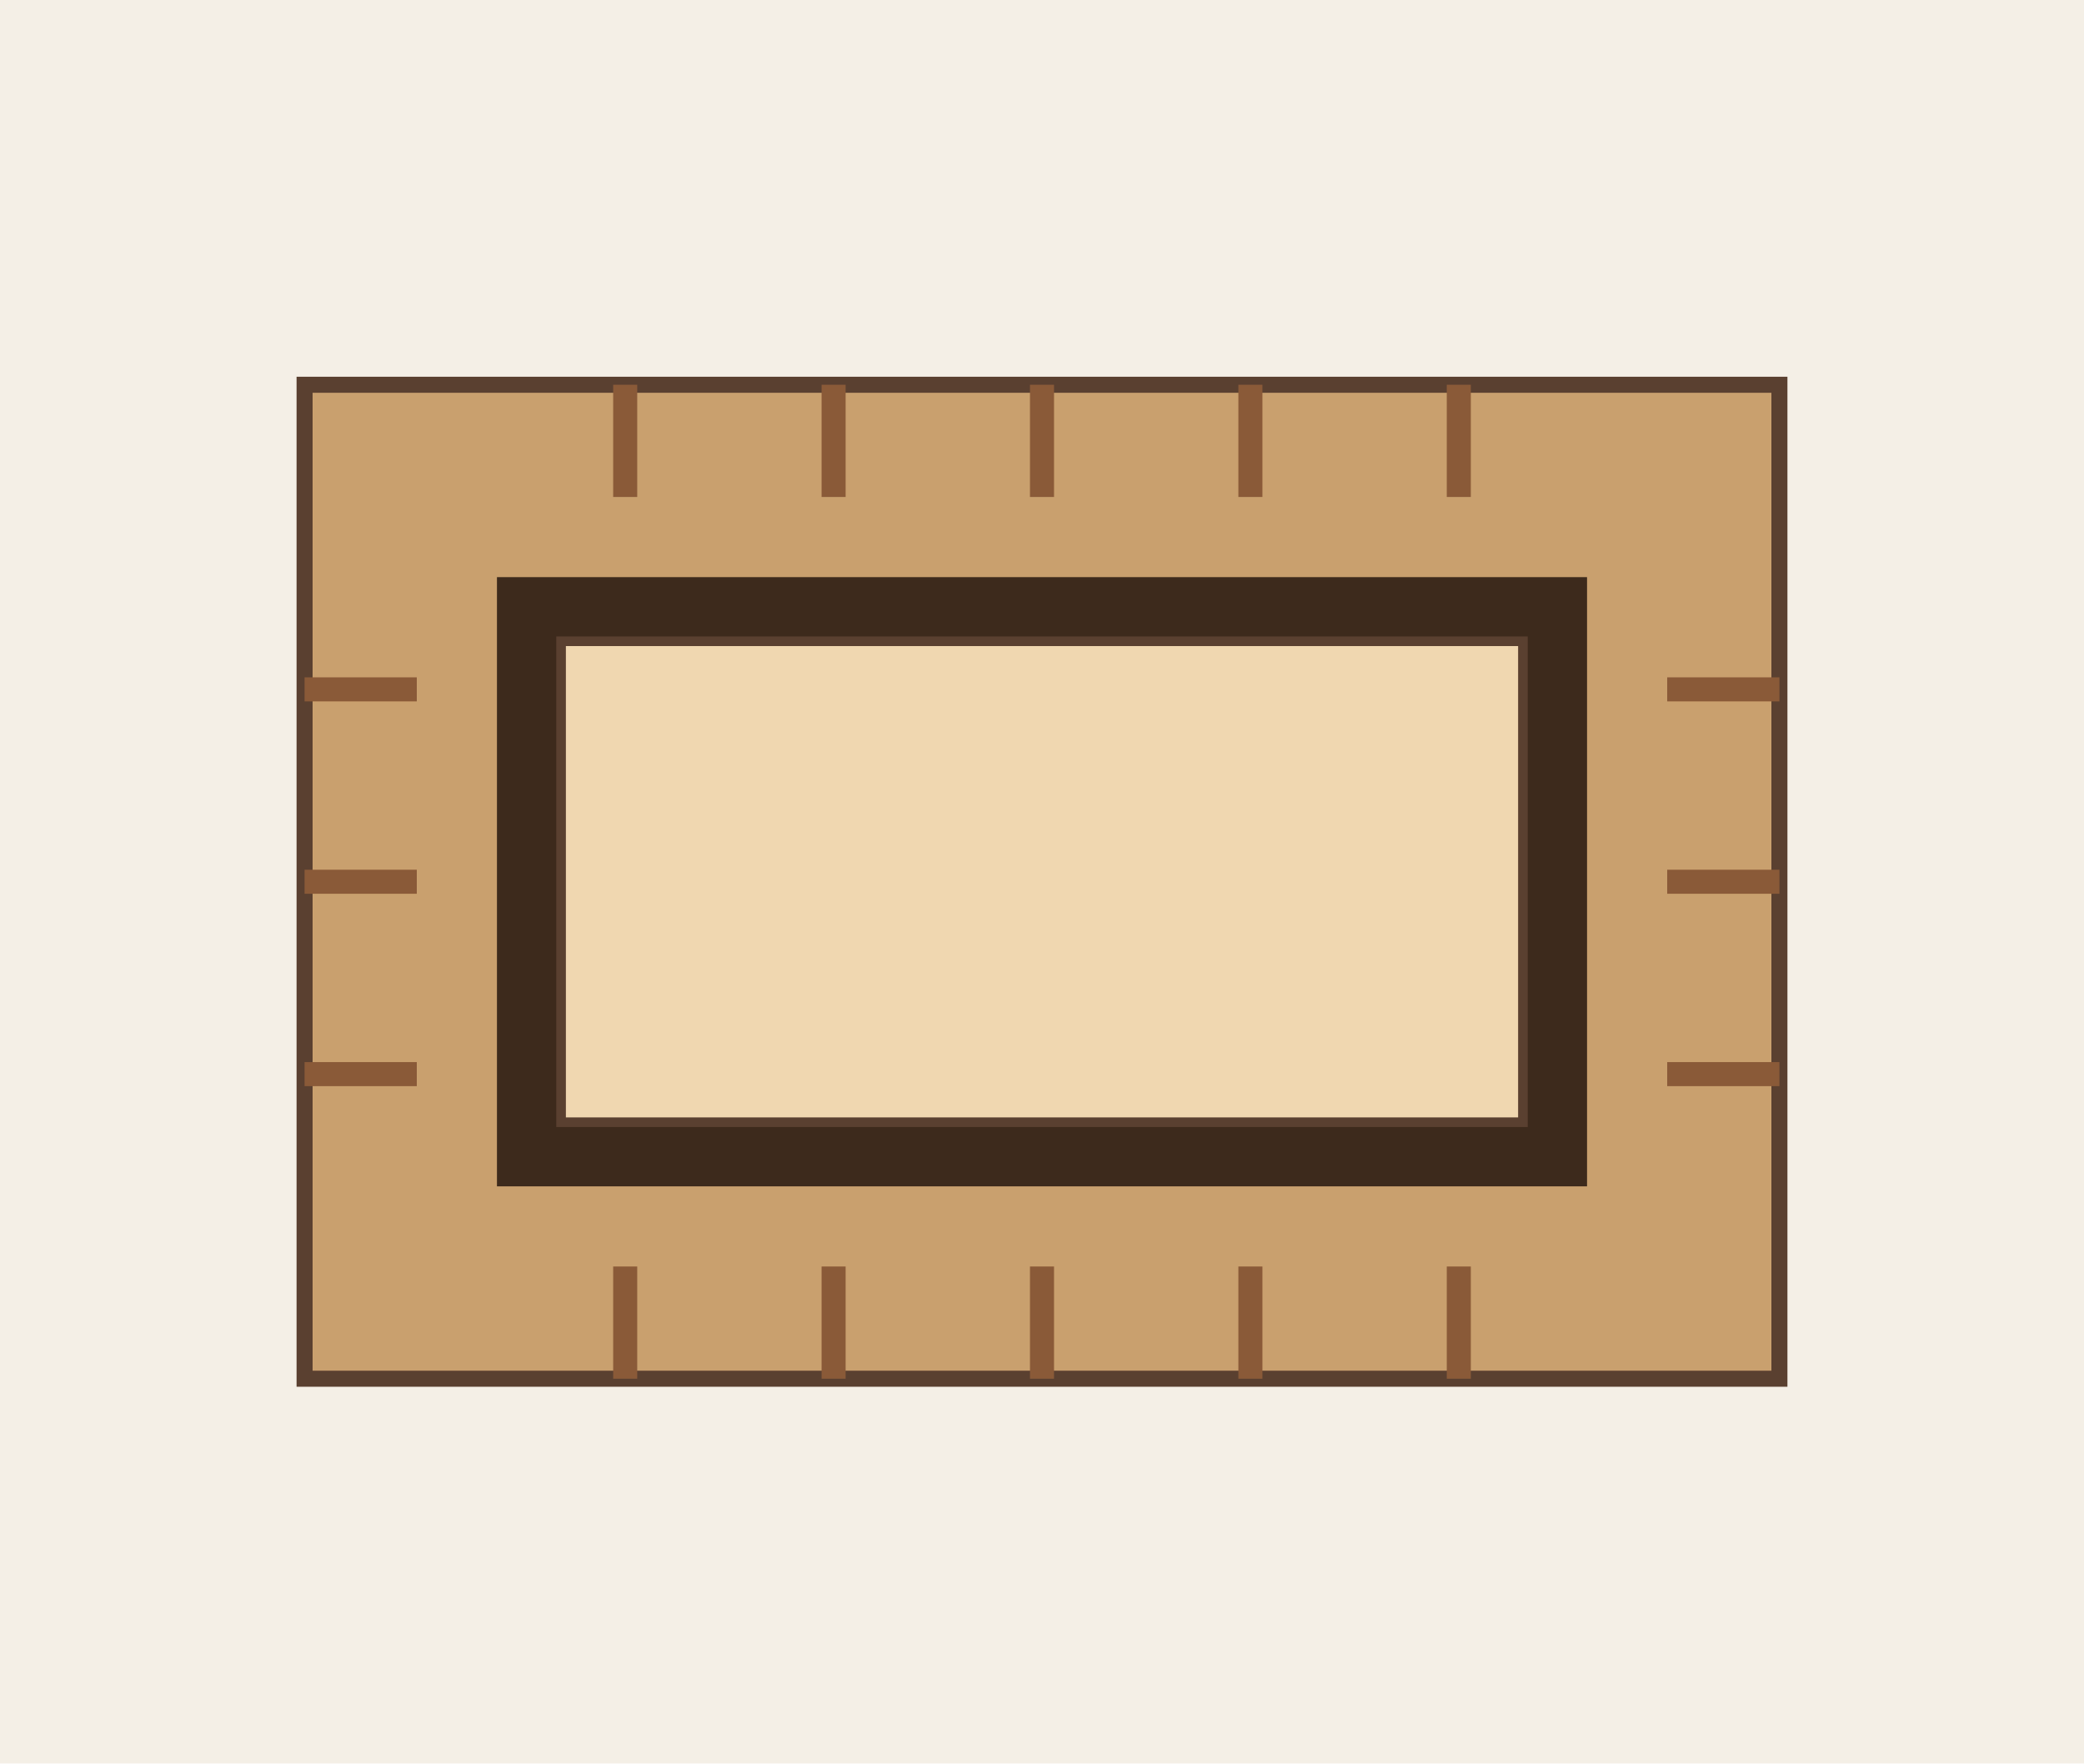
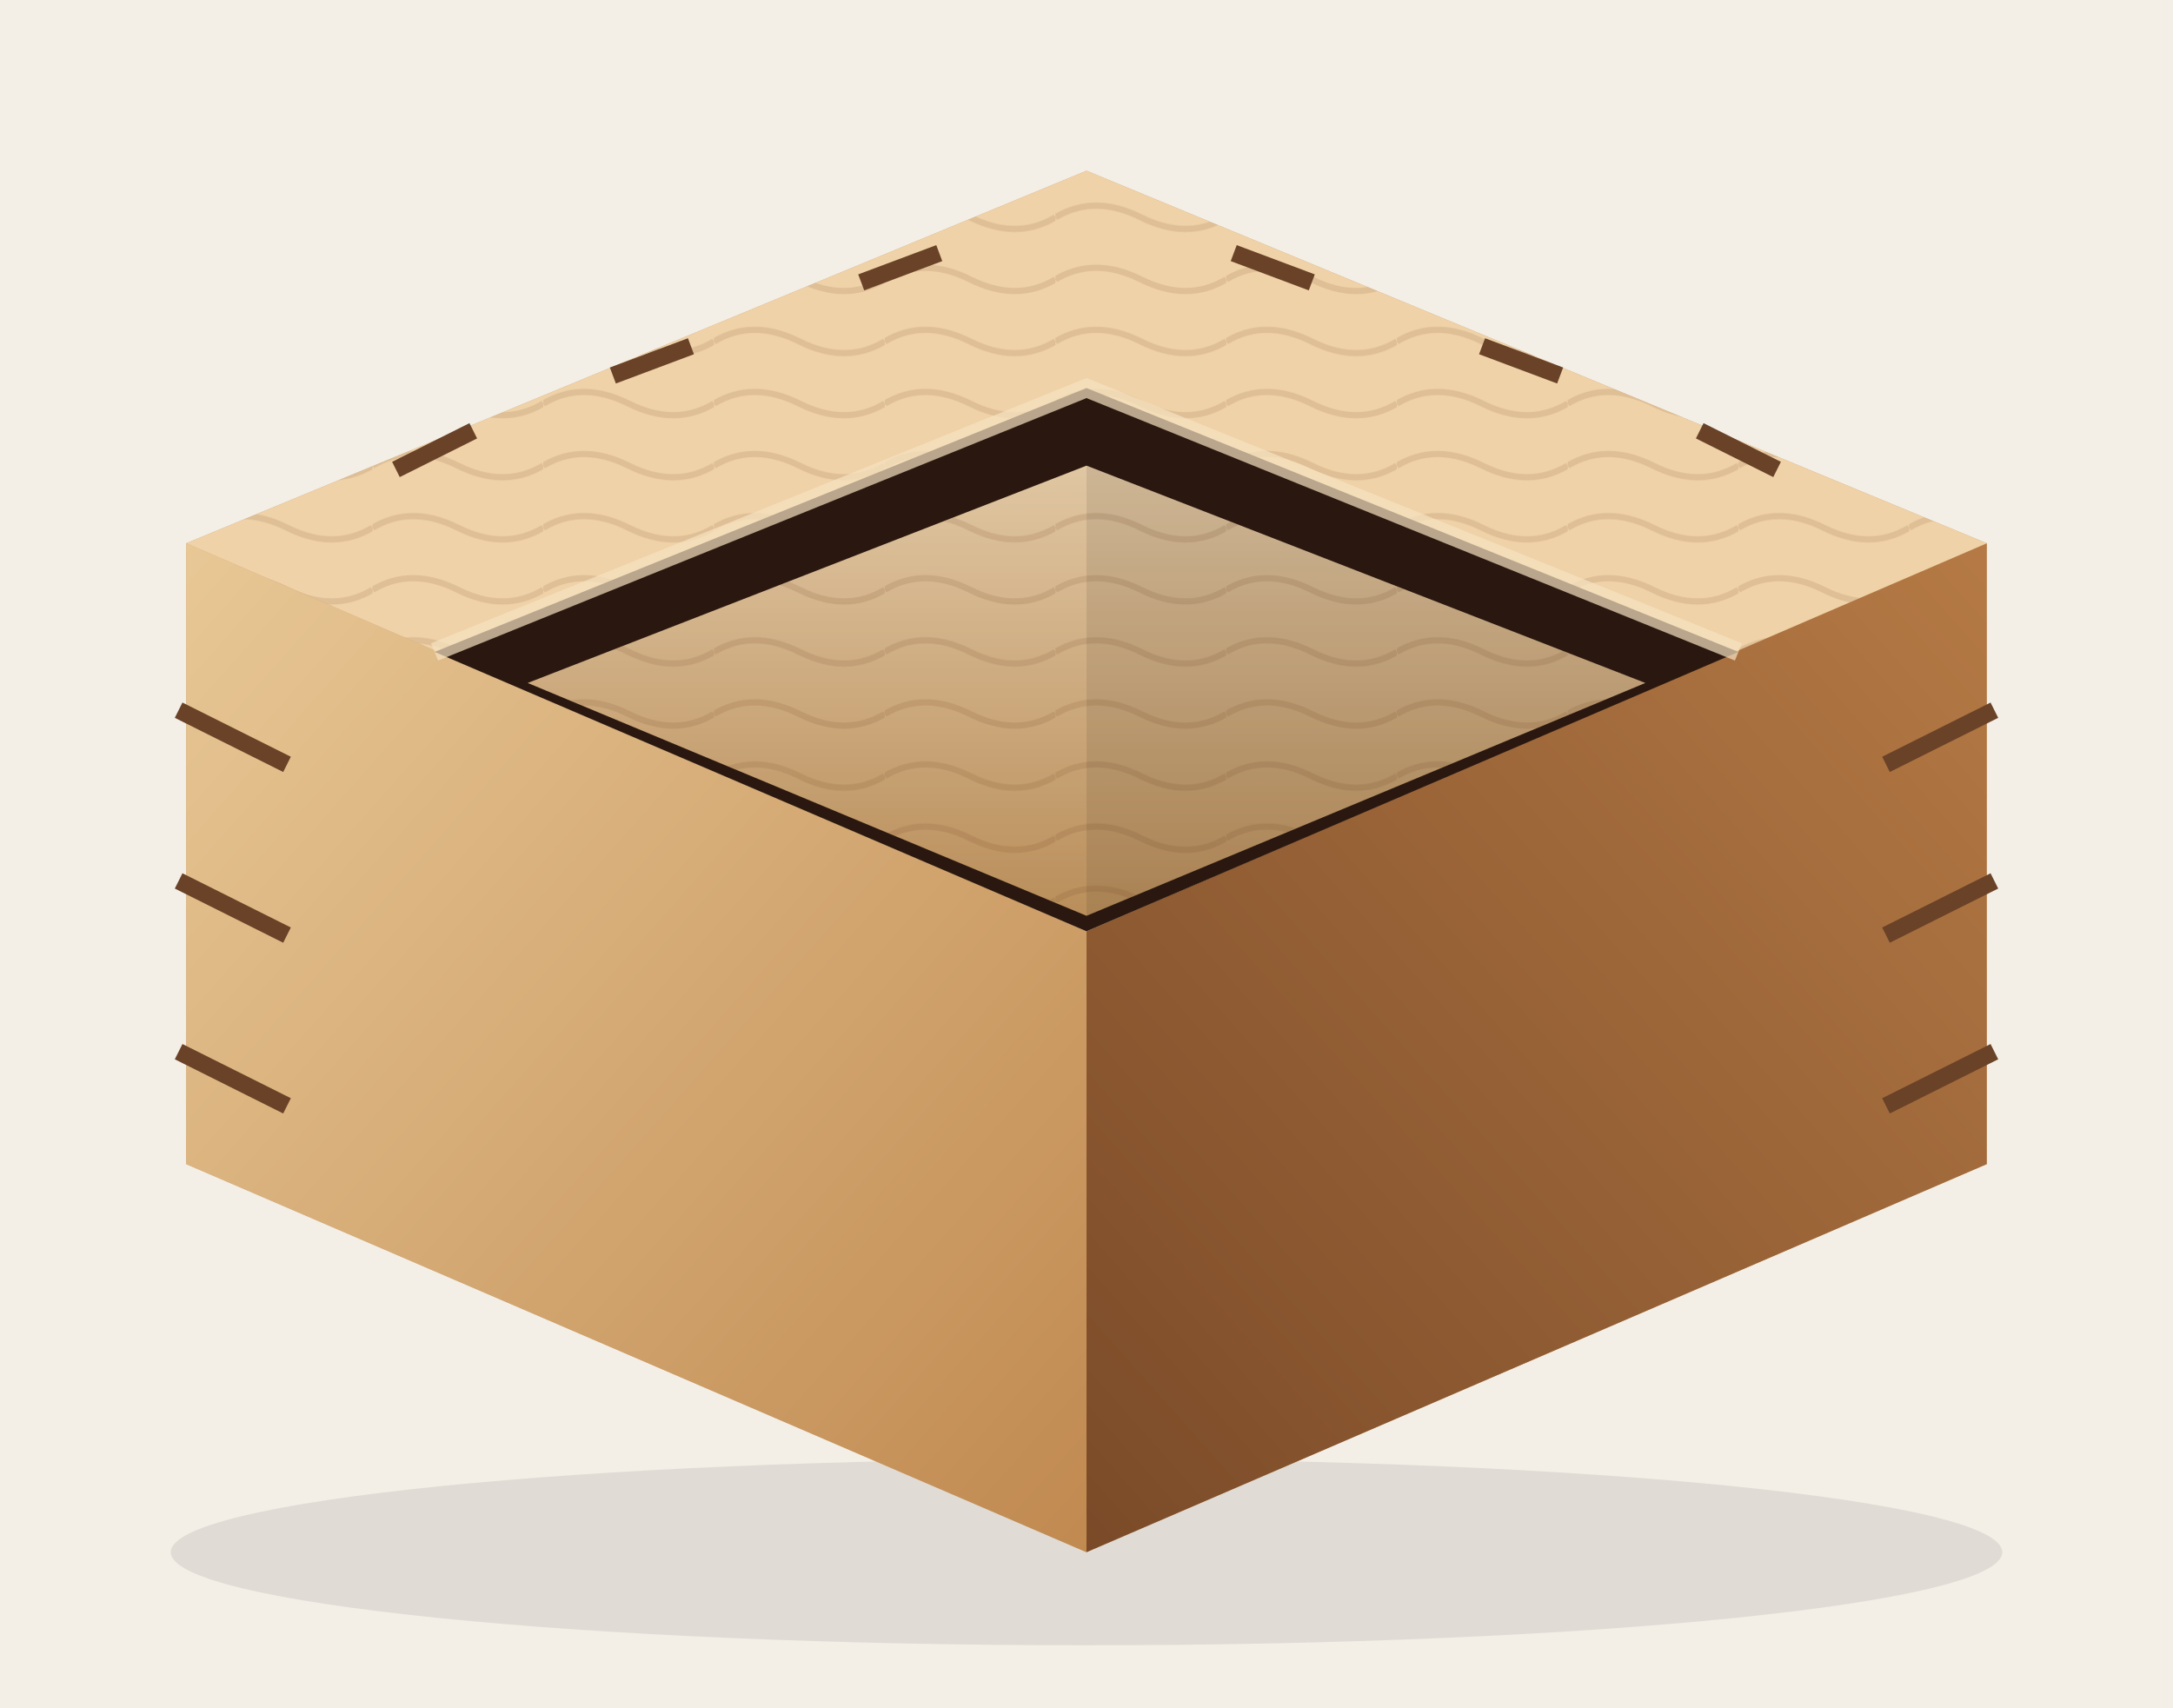
- <svg xmlns="http://www.w3.org/2000/svg" viewBox="0 0 260 220" fill="none">
-   <rect width="260" height="220" fill="#f4efe6" />
-   <path d="M38 48 H222 V172 H38 Z" fill="#c9a06e" stroke="#5a4030" stroke-width="2" />
-   <path d="M62 72 H198 V148 H62 Z" fill="#3d2a1c" />
-   <path d="M70 80 H190 V140 H70 Z" fill="#f0d7b0" stroke="#5a4030" stroke-width="1.2" />
-   <path d="M78 48 V62 M104 48 V62 M130 48 V62 M156 48 V62 M182 48 V62" stroke="#8a5a38" stroke-width="3" />
-   <path d="M78 172 V158 M104 172 V158 M130 172 V158 M156 172 V158 M182 172 V158" stroke="#8a5a38" stroke-width="3" />
-   <path d="M38 86 H52 M38 110 H52 M38 134 H52" stroke="#8a5a38" stroke-width="3" />
-   <path d="M222 86 H208 M222 110 H208 M222 134 H208" stroke="#8a5a38" stroke-width="3" />
+ <svg xmlns="http://www.w3.org/2000/svg" viewBox="40 48 280 220" fill="none">
+   <defs>
+     <linearGradient id="wallL" x1="0" y1="0" x2="1" y2="1">
+       <stop offset="0" stop-color="#e8c896" />
+       <stop offset="1" stop-color="#c08950" />
+     </linearGradient>
+     <linearGradient id="wallR" x1="1" y1="0" x2="0" y2="1">
+       <stop offset="0" stop-color="#b57a45" />
+       <stop offset="1" stop-color="#7a4a28" />
+     </linearGradient>
+     <linearGradient id="floor" x1="0" y1="0" x2="0" y2="1">
+       <stop offset="0" stop-color="#f3d7b0" />
+       <stop offset="1" stop-color="#c99a62" />
+     </linearGradient>
+     <pattern id="g2" width="22" height="8" patternUnits="userSpaceOnUse">
+       <path d="M0 4 Q5 1 11 4 T22 4" stroke="#7a4a28" stroke-opacity=".14" stroke-width=".8" fill="none" />
+     </pattern>
+   </defs>
+   <rect width="360" height="300" fill="#f3eee6" />
+   <ellipse cx="180" cy="248" rx="118" ry="12" fill="#000" opacity=".08" />
+   <path d="M64 118 L180 70 L296 118 L296 198 L180 248 L64 198 Z" fill="#c99a62" />
+   <path d="M64 118 L64 198 L180 248 L180 168 Z" fill="url(#wallL)" />
+   <path d="M296 118 L296 198 L180 248 L180 168 Z" fill="url(#wallR)" />
+   <path d="M64 118 L180 168 L296 118 L180 70 Z" fill="#efd2a8" />
+   <path d="M64 118 L180 70 L296 118 L180 168 Z" fill="url(#g2)" />
+   <path d="M96 132 L180 168 L264 132 L180 98 Z" fill="#2a1810" />
+   <path d="M108 136 L180 166 L252 136 L180 108 Z" fill="url(#floor)" />
+   <path d="M108 136 L180 166 L252 136 L180 108 Z" fill="url(#g2)" />
+   <path d="M108 136 L180 108 L180 166 L108 136 Z" fill="#000" opacity=".08" />
+   <path d="M252 136 L180 108 L180 166 L252 136 Z" fill="#000" opacity=".16" />
+   <g stroke="#6a4228" stroke-width="2.2" stroke-linecap="square">
+     <path d="M92 108 L100 104 M120 96 L128 93 M152 84 L160 81 M200 81 L208 84 M232 93 L240 96 M260 104 L268 108" />
+     <path d="M64 140 L76 146 M64 162 L76 168 M64 184 L76 190" />
+     <path d="M296 140 L284 146 M296 162 L284 168 M296 184 L284 190" />
+   </g>
+   <path d="M96 132 L180 98 L264 132" stroke="#f7e2c0" stroke-width="2.4" opacity=".7" />
</svg>
